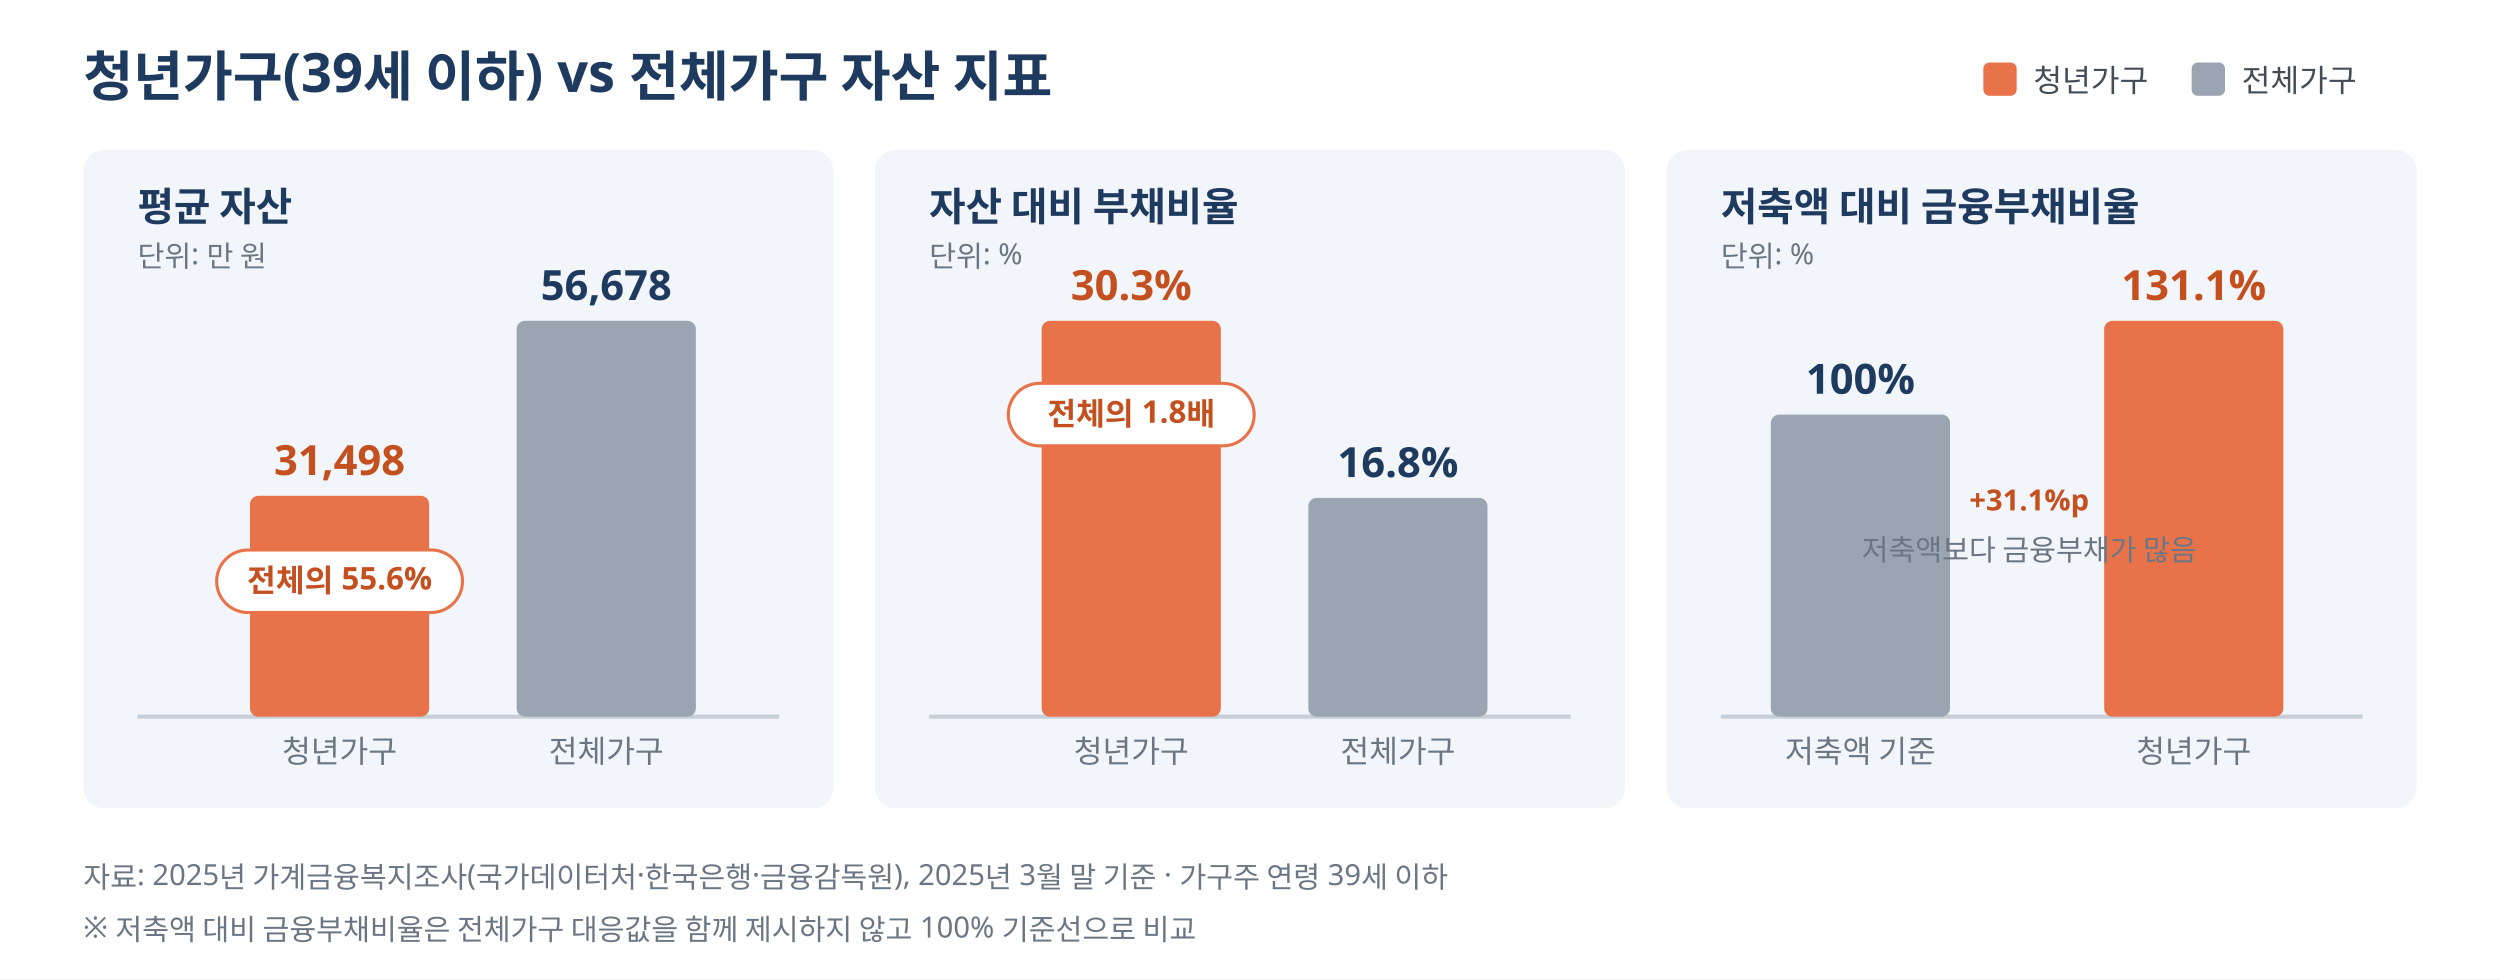
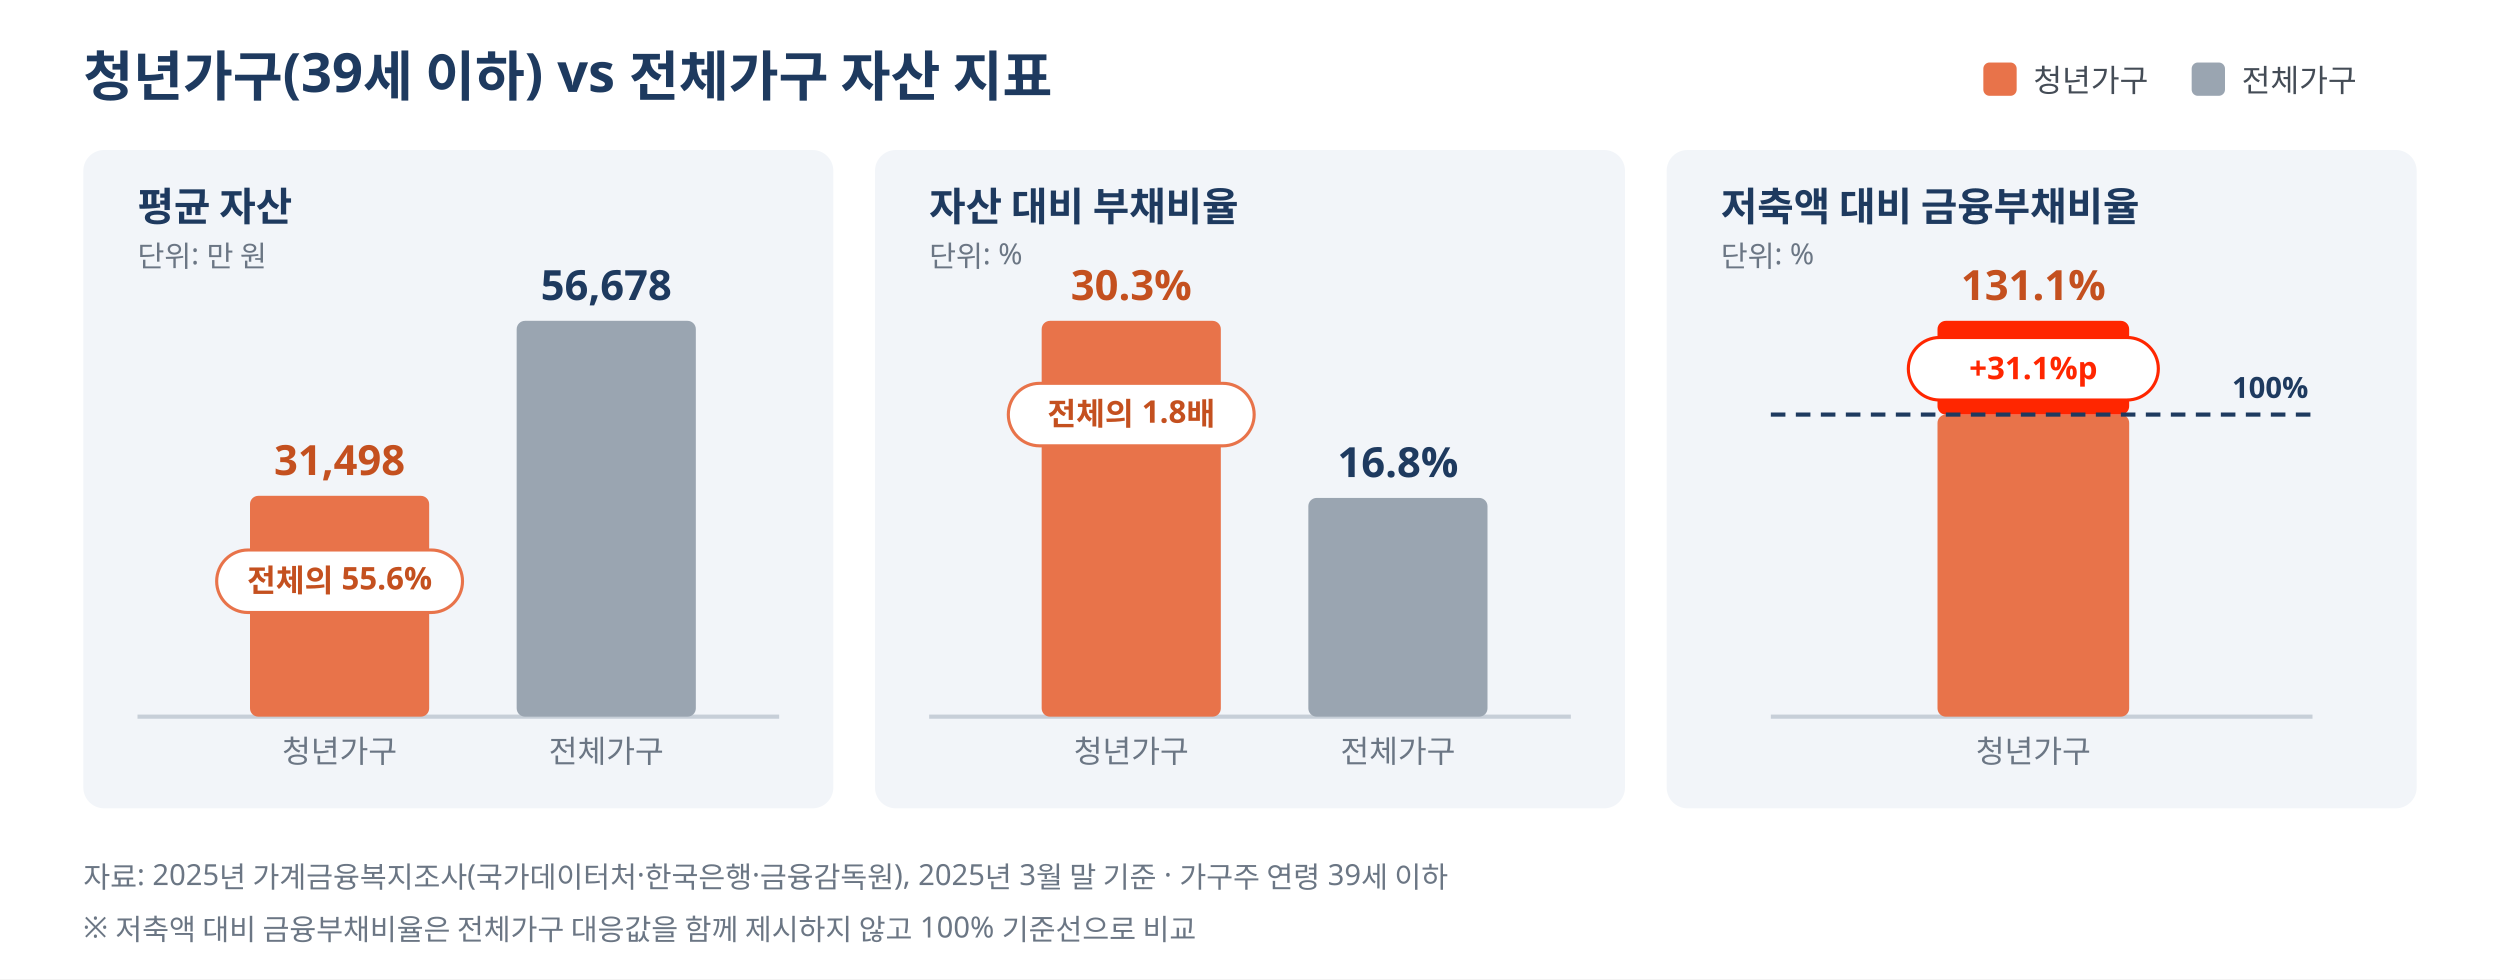
<svg xmlns="http://www.w3.org/2000/svg" viewBox="0 0 1200 470" width="100%" role="img" aria-label="청년가구와 전체가구의 자산 지표 비교">
  <style>
    .ko { font-family: 'Malgun Gothic','맑은 고딕','Apple SD Gothic Neo','Noto Sans KR',sans-serif; }
    .title { font-size: 26px; font-weight: 700; fill: #1E3A5F; }
    .panel-title { font-size: 19px; font-weight: 700; fill: #1E3A5F; }
    .axis { font-size: 15px; fill: #6B7684; }
    .value { font-size: 20px; font-weight: 700; fill: #1E3A5F; }
    .value-hi { font-size: 20px; font-weight: 700; fill: #C4501F; }
    .note { font-size: 14px; fill: #6B7684; }
    .cap { font-size: 14px; fill: #6B7684; }
    .legend { font-size: 15px; fill: #444C56; }
  </style>
  <rect x="0" y="0" width="1200" height="470" fill="#FFFFFF" />
  <text class="ko title" x="40" y="46">청년가구(39세 이하) vs 전체가구 자산 지표</text>
  <rect x="952" y="30" width="16" height="16" rx="3" fill="#E8734A" />
  <text class="ko legend" x="976" y="44">청년가구</text>
  <rect x="1052" y="30" width="16" height="16" rx="3" fill="#9AA5B1" />
  <text class="ko legend" x="1076" y="44">전체가구</text>
  <rect x="40" y="72" width="360" height="316" rx="10" fill="#F2F5F9" />
  <text class="ko panel-title" x="66" y="106">평균 자산</text>
  <text class="ko note" x="66" y="128">단위: 만 원</text>
  <line x1="66" y1="344" x2="374" y2="344" stroke="#C7CFD8" stroke-width="2" />
  <rect x="120" y="238" width="86" height="106" rx="4" fill="#E8734A" />
  <text class="ko value-hi" x="163" y="228" text-anchor="middle">31,498</text>
  <text class="ko axis" x="163" y="366" text-anchor="middle">청년가구</text>
  <rect x="248" y="154" width="86" height="190" rx="4" fill="#9AA5B1" />
  <text class="ko value" x="291" y="144" text-anchor="middle">56,678</text>
  <text class="ko axis" x="291" y="366" text-anchor="middle">전체가구</text>
  <rect x="104" y="264" width="118" height="30" rx="15" fill="#FFFFFF" stroke="#E8734A" stroke-width="1.5" />
  <text class="ko" x="163" y="284" text-anchor="middle" font-size="15" font-weight="700" fill="#C4501F">전체의 55.6%</text>
  <rect x="420" y="72" width="360" height="316" rx="10" fill="#F2F5F9" />
  <text class="ko panel-title" x="446" y="106">자산 대비 부채비율</text>
  <text class="ko note" x="446" y="128">단위: %</text>
  <line x1="446" y1="344" x2="754" y2="344" stroke="#C7CFD8" stroke-width="2" />
  <rect x="500" y="154" width="86" height="190" rx="4" fill="#E8734A" />
  <text class="ko value-hi" x="543" y="144" text-anchor="middle">30.3%</text>
  <text class="ko axis" x="543" y="366" text-anchor="middle">청년가구</text>
  <rect x="628" y="239" width="86" height="105" rx="4" fill="#9AA5B1" />
  <text class="ko value" x="671" y="229" text-anchor="middle">16.8%</text>
  <text class="ko axis" x="671" y="366" text-anchor="middle">전체가구</text>
  <rect x="484" y="184" width="118" height="30" rx="15" fill="#FFFFFF" stroke="#E8734A" stroke-width="1.5" />
  <text class="ko" x="543" y="204" text-anchor="middle" font-size="15" font-weight="700" fill="#C4501F">전체의 1.8배</text>
  <rect x="800" y="72" width="360" height="316" rx="10" fill="#F2F5F9" />
  <text class="ko panel-title" x="826" y="106">저축액 대비 금융부채비율</text>
  <text class="ko note" x="826" y="128">단위: %</text>
-   <line x1="826" y1="344" x2="1134" y2="344" stroke="#C7CFD8" stroke-width="2" />
-   <rect x="850" y="199" width="86" height="145" rx="4" fill="#9AA5B1" />
-   <text class="ko value" x="893" y="189" text-anchor="middle">100%</text>
-   <text class="ko axis" x="893" y="366" text-anchor="middle">저축액 기준</text>
-   <rect x="1010" y="154" width="86" height="190" rx="4" fill="#E8734A" />
-   <text class="ko value-hi" x="1053" y="144" text-anchor="middle">131.1%</text>
-   <text class="ko axis" x="1053" y="366" text-anchor="middle">청년가구</text>
-   <text class="ko" x="974" y="245" text-anchor="middle" font-size="14" font-weight="700" fill="#C4501F">+31.1%p</text>
-   <text class="ko note" x="974" y="269" text-anchor="middle">저축액보다 금융부채가 많음</text>
+   <line x1="850" y1="344" x2="1110" y2="344" stroke="#C7CFD8" stroke-width="2" />
+   <rect x="930" y="199" width="92" height="145" rx="4" fill="#E8734A" />
+   <rect x="930" y="154" width="92" height="45" rx="4" fill="#ff2600" />
+   <text class="ko value-hi" x="976" y="144" text-anchor="middle">131.1%</text>
+   <text class="ko axis" x="976" y="366" text-anchor="middle">청년가구</text>
+   <line x1="850" y1="199" x2="1110" y2="199" stroke="#1E3A5F" stroke-width="2" stroke-dasharray="7 5" />
+   <text class="ko" x="1108" y="191" text-anchor="end" font-size="14" font-weight="700" fill="#1E3A5F">100%</text>
+   <rect x="916" y="162" width="120" height="30" rx="15" fill="#FFFFFF" stroke="#ff2600" stroke-width="1.5" />
+   <text class="ko" x="976" y="182" text-anchor="middle" font-size="15" font-weight="700" fill="#ff2600">+31.1%p</text>
  <text class="ko cap" x="40" y="426">자료: 2025년 가계금융복지조사(국가데이터처·한국은행·금융감독원), 2025년 3월 말 기준 · 가구주 연령 39세 이하</text>
  <text class="ko cap" x="40" y="450">※ 저축액 대비 금융부채비율은 전체가구 대응값을 함께 제시하지 않고 100% 기준선으로 비교</text>
</svg>
